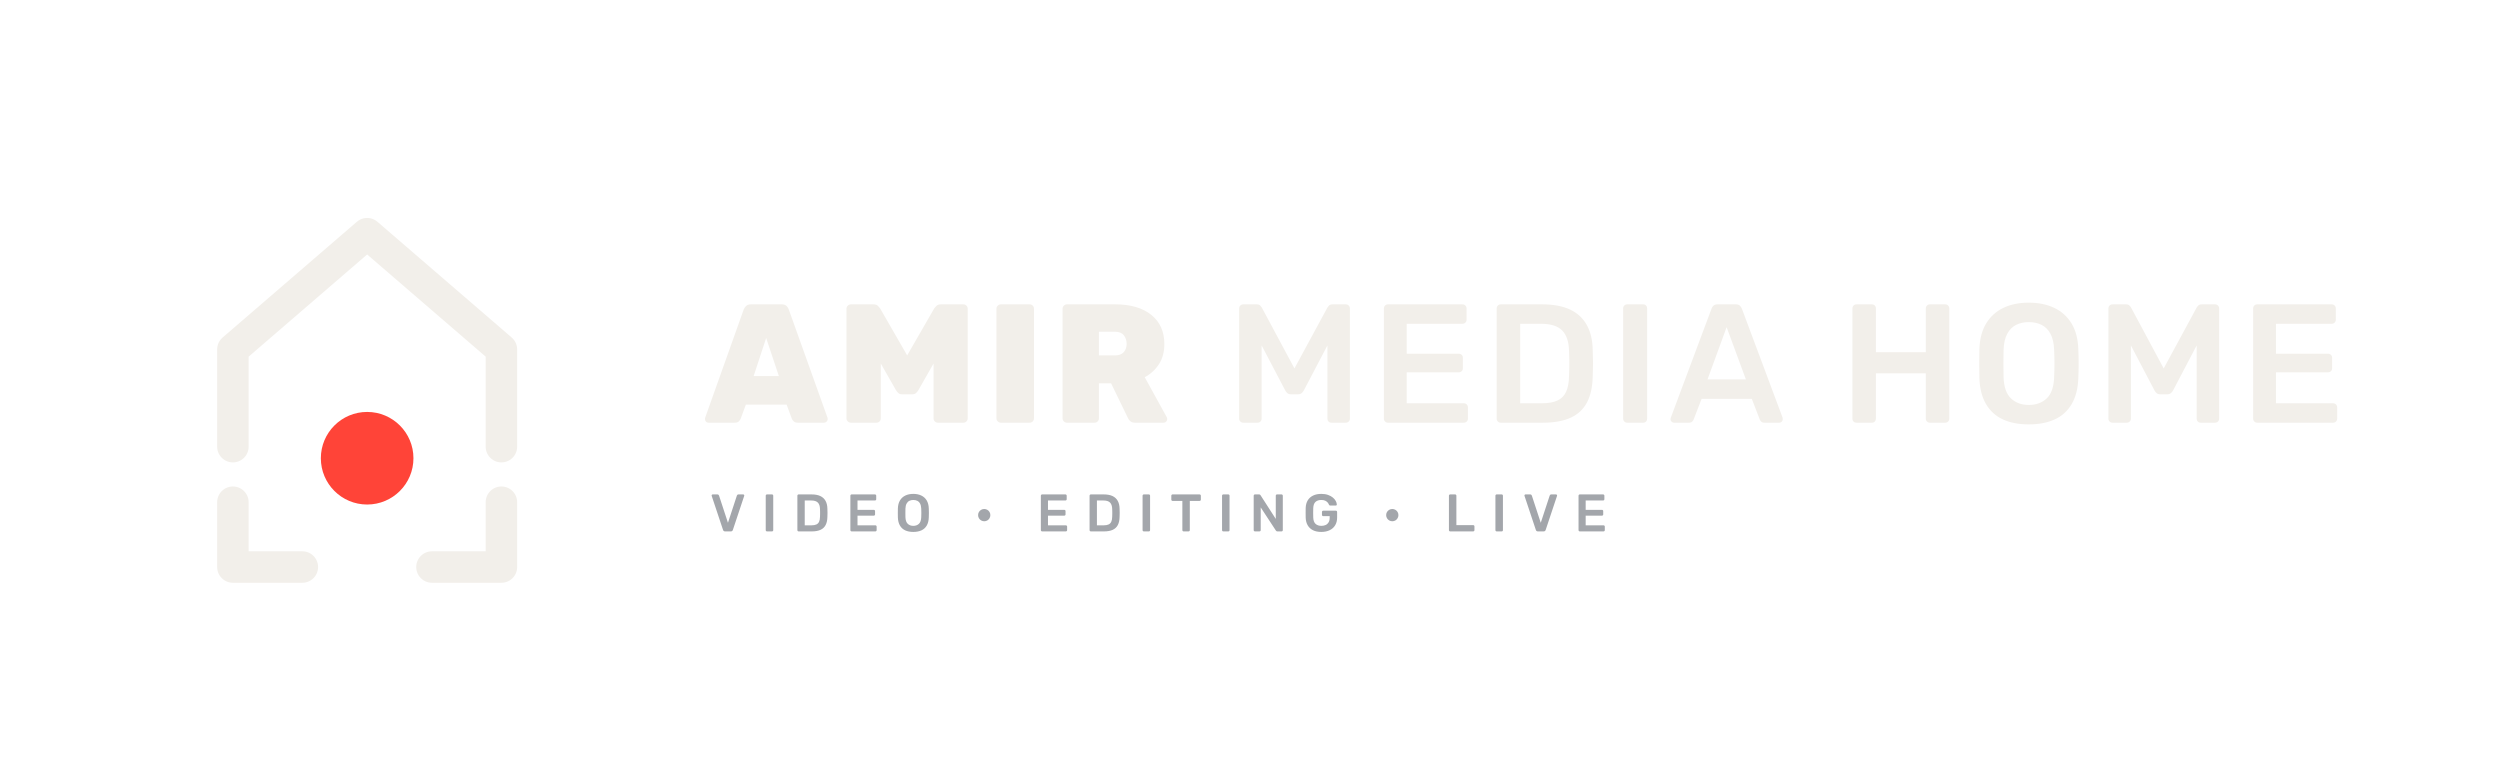
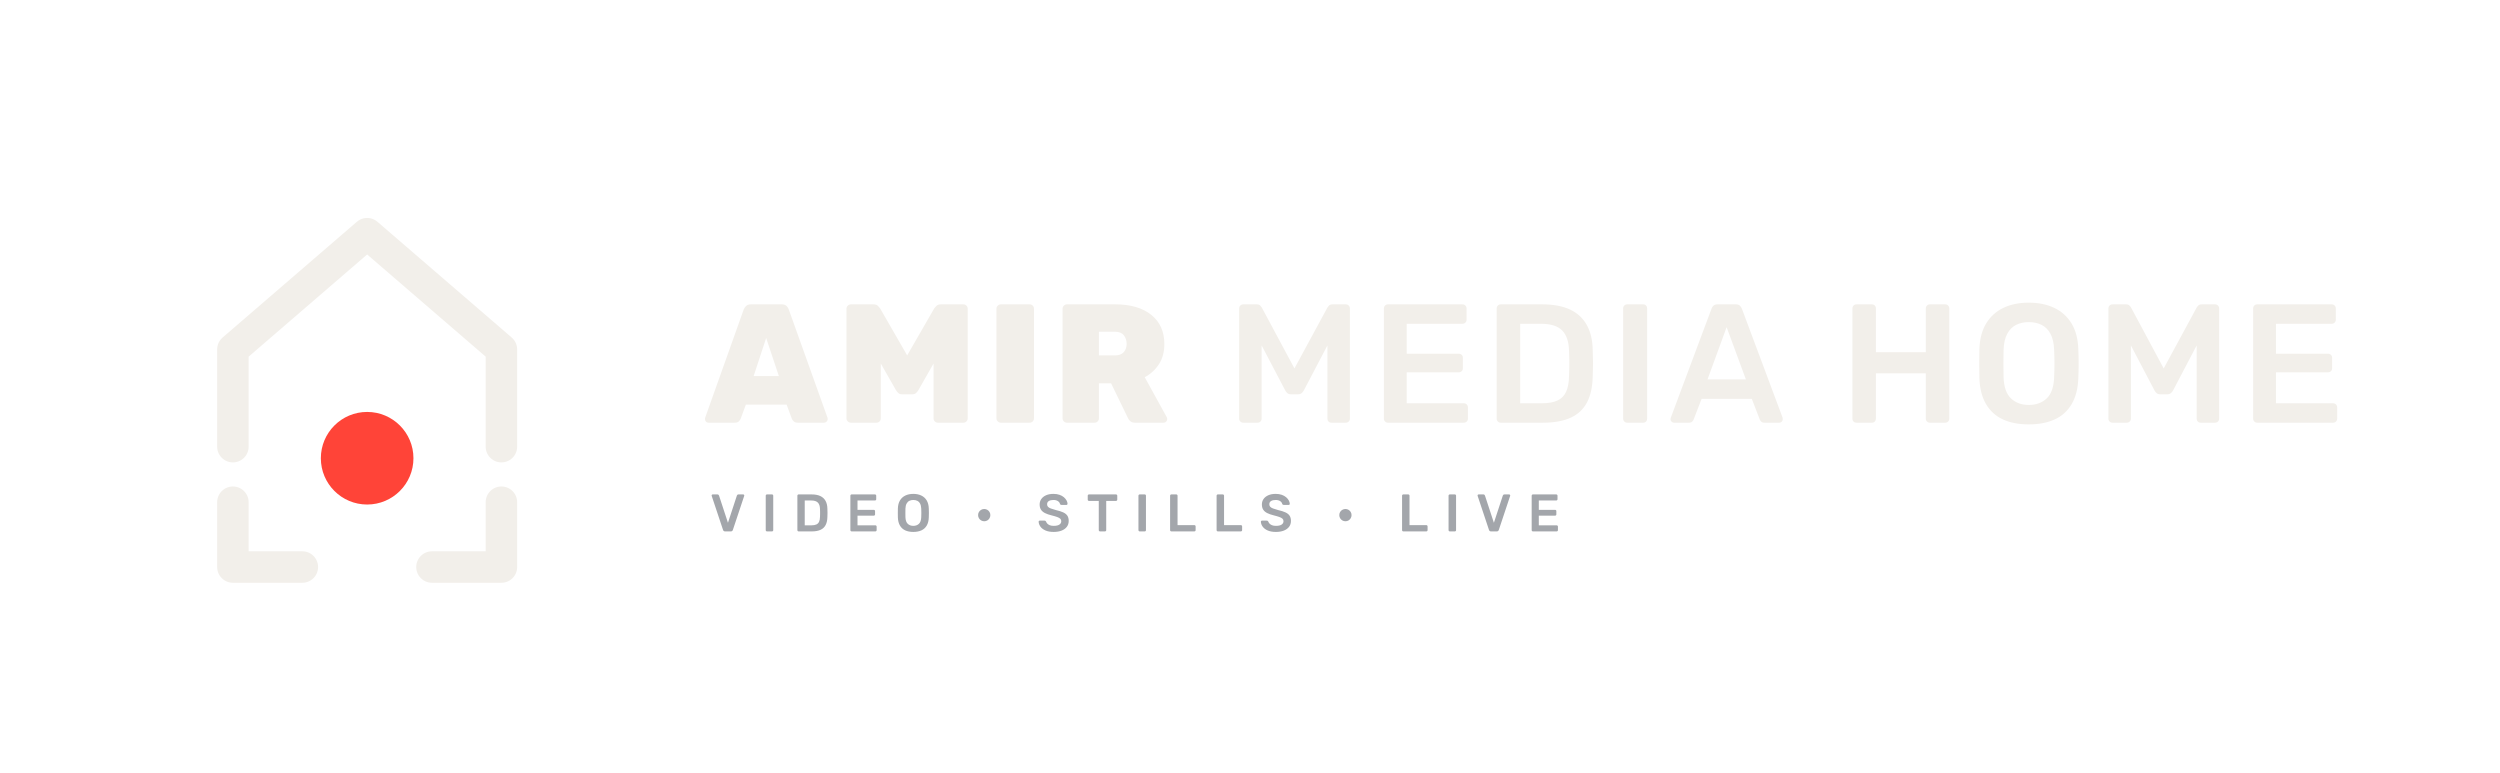
<svg xmlns="http://www.w3.org/2000/svg" viewBox="-48 -48 828 256" width="828" height="256">
  <g transform="translate(0 6.4) scale(3.066667)" fill="none" stroke="#F2EFEA" stroke-width="3.4" stroke-linecap="round" stroke-linejoin="round">
    <path d="M9.5 30.5 V20 L24 7.5 L38.5 20 V30.5" />
    <path d="M38.5 36.5 V43.5 H31 M17 43.5 H9.5 V36.5" />
    <circle cx="24" cy="31.75" r="5" fill="#FF4438" stroke="none" />
  </g>
  <path d="M186.656 92.0Q186.152 92.0 185.816 91.636Q185.48 91.272 185.48 90.768Q185.48 90.544 185.536 90.376L198.304 54.536Q198.528 53.92 199.088 53.36Q199.648 52.8 200.656 52.8H210.904Q211.968 52.8 212.528 53.36Q213.088 53.92 213.256 54.536L226.08 90.376Q226.136 90.544 226.136 90.768Q226.136 91.272 225.772 91.636Q225.408 92.0 224.904 92.0H216.28Q215.328 92.0 214.88 91.552Q214.432 91.104 214.264 90.712L212.528 86.008H199.032L197.296 90.712Q197.128 91.104 196.708 91.552Q196.288 92.0 195.28 92.0ZM201.608 76.544H209.952L205.752 63.944ZM233.864 92.0Q233.248 92.0 232.8 91.58Q232.352 91.16 232.352 90.544V54.256Q232.352 53.64 232.8 53.22Q233.248 52.8 233.864 52.8H241.312Q242.32 52.8 242.824 53.36Q243.328 53.92 243.496 54.144L252.456 69.712L261.416 54.144Q261.584 53.92 262.088 53.36Q262.592 52.8 263.6 52.8H271.048Q271.664 52.8 272.084 53.22Q272.504 53.64 272.504 54.256V90.544Q272.504 91.16 272.084 91.58Q271.664 92.0 271.048 92.0H262.648Q262.032 92.0 261.612 91.58Q261.192 91.16 261.192 90.544V72.4L256.152 81.248Q255.872 81.696 255.424 82.144Q254.976 82.592 254.136 82.592H250.72Q249.936 82.592 249.488 82.144Q249.04 81.696 248.76 81.248L243.72 72.4V90.544Q243.72 91.16 243.3 91.58Q242.88 92.0 242.264 92.0ZM283.48 92.0Q282.92 92.0 282.472 91.58Q282.024 91.16 282.024 90.544V54.256Q282.024 53.64 282.472 53.22Q282.92 52.8 283.48 52.8H293.0Q293.616 52.8 294.036 53.22Q294.456 53.64 294.456 54.256V90.544Q294.456 91.16 294.036 91.58Q293.616 92.0 293.0 92.0ZM305.376 92.0Q304.816 92.0 304.368 91.58Q303.92 91.16 303.92 90.544V54.256Q303.92 53.64 304.368 53.22Q304.816 52.8 305.376 52.8H321.336Q328.952 52.8 333.292 56.272Q337.632 59.744 337.632 65.96Q337.632 69.88 335.84 72.624Q334.048 75.368 331.136 76.936L338.416 90.152Q338.584 90.488 338.584 90.768Q338.584 91.272 338.248 91.636Q337.912 92.0 337.408 92.0H327.944Q326.88 92.0 326.32 91.468Q325.76 90.936 325.592 90.488L319.992 78.952H315.96V90.544Q315.96 91.16 315.54 91.58Q315.12 92.0 314.504 92.0ZM315.96 69.712H321.28Q323.24 69.712 324.192 68.62Q325.144 67.528 325.144 65.904Q325.144 64.224 324.22 63.048Q323.296 61.872 321.28 61.872H315.96ZM363.808 92.0Q363.192 92.0 362.8 91.608Q362.408 91.216 362.408 90.656V54.2Q362.408 53.584 362.8 53.192Q363.192 52.8 363.808 52.8H368.232Q369.016 52.8 369.408 53.22Q369.8 53.64 369.912 53.864L380.72 74.024L391.64 53.864Q391.752 53.64 392.144 53.22Q392.536 52.8 393.32 52.8H397.688Q398.304 52.8 398.696 53.192Q399.088 53.584 399.088 54.2V90.656Q399.088 91.216 398.696 91.608Q398.304 92.0 397.688 92.0H392.984Q392.368 92.0 392.004 91.608Q391.64 91.216 391.64 90.656V66.408L383.8 81.36Q383.52 81.864 383.072 82.228Q382.624 82.592 381.896 82.592H379.6Q378.816 82.592 378.396 82.228Q377.976 81.864 377.696 81.36L369.856 66.408V90.656Q369.856 91.216 369.464 91.608Q369.072 92.0 368.512 92.0ZM411.688 92.0Q411.128 92.0 410.736 91.608Q410.344 91.216 410.344 90.656V54.2Q410.344 53.584 410.736 53.192Q411.128 52.8 411.688 52.8H436.328Q436.944 52.8 437.336 53.192Q437.728 53.584 437.728 54.2V57.896Q437.728 58.456 437.336 58.848Q436.944 59.24 436.328 59.24H417.904V69.152H435.096Q435.712 69.152 436.104 69.516Q436.496 69.88 436.496 70.496V73.968Q436.496 74.584 436.104 74.948Q435.712 75.312 435.096 75.312H417.904V85.56H436.776Q437.392 85.56 437.784 85.952Q438.176 86.344 438.176 86.96V90.656Q438.176 91.216 437.784 91.608Q437.392 92.0 436.776 92.0ZM449.04 92.0Q448.48 92.0 448.088 91.608Q447.696 91.216 447.696 90.656V54.2Q447.696 53.584 448.088 53.192Q448.48 52.8 449.04 52.8H462.704Q468.36 52.8 472.028 54.536Q475.696 56.272 477.572 59.688Q479.448 63.104 479.504 68.032Q479.616 70.496 479.616 72.4Q479.616 74.304 479.504 76.712Q479.392 81.92 477.6 85.308Q475.808 88.696 472.196 90.348Q468.584 92.0 462.984 92.0ZM455.48 85.56H462.704Q465.84 85.56 467.8 84.664Q469.76 83.768 470.684 81.78Q471.608 79.792 471.664 76.544Q471.72 74.864 471.748 73.604Q471.776 72.344 471.748 71.084Q471.72 69.824 471.664 68.2Q471.552 63.608 469.368 61.424Q467.184 59.24 462.424 59.24H455.48ZM490.928 92.0Q490.368 92.0 489.976 91.608Q489.584 91.216 489.584 90.656V54.144Q489.584 53.584 489.976 53.192Q490.368 52.8 490.928 52.8H496.192Q496.808 52.8 497.172 53.192Q497.536 53.584 497.536 54.144V90.656Q497.536 91.216 497.172 91.608Q496.808 92.0 496.192 92.0ZM506.44 92.0Q505.992 92.0 505.628 91.664Q505.264 91.328 505.264 90.824Q505.264 90.6 505.376 90.32L518.872 54.2Q519.04 53.64 519.516 53.22Q519.992 52.8 520.832 52.8H526.936Q527.776 52.8 528.224 53.22Q528.672 53.64 528.896 54.2L542.392 90.32Q542.448 90.6 542.448 90.824Q542.448 91.328 542.112 91.664Q541.776 92.0 541.328 92.0H536.456Q535.672 92.0 535.308 91.636Q534.944 91.272 534.832 90.936L532.2 84.104H515.568L512.936 90.936Q512.824 91.272 512.46 91.636Q512.096 92.0 511.312 92.0ZM517.528 77.664H530.24L523.856 60.36ZM566.864 92.0Q566.304 92.0 565.912 91.636Q565.52 91.272 565.52 90.656V54.2Q565.52 53.584 565.912 53.192Q566.304 52.8 566.864 52.8H571.96Q572.576 52.8 572.94 53.192Q573.304 53.584 573.304 54.2V68.648H589.824V54.2Q589.824 53.584 590.216 53.192Q590.608 52.8 591.168 52.8H596.208Q596.824 52.8 597.216 53.192Q597.608 53.584 597.608 54.2V90.656Q597.608 91.216 597.216 91.608Q596.824 92.0 596.208 92.0H591.168Q590.608 92.0 590.216 91.608Q589.824 91.216 589.824 90.656V75.648H573.304V90.656Q573.304 91.216 572.94 91.608Q572.576 92.0 571.96 92.0ZM623.928 92.56Q618.944 92.56 615.36 90.908Q611.776 89.256 609.76 85.812Q607.744 82.368 607.576 77.216Q607.52 74.808 607.52 72.456Q607.52 70.104 607.576 67.64Q607.744 62.544 609.816 59.128Q611.888 55.712 615.5 53.976Q619.112 52.24 623.928 52.24Q628.744 52.24 632.384 53.976Q636.024 55.712 638.096 59.128Q640.168 62.544 640.336 67.64Q640.448 70.104 640.448 72.456Q640.448 74.808 640.336 77.216Q640.168 82.368 638.152 85.812Q636.136 89.256 632.524 90.908Q628.912 92.56 623.928 92.56ZM623.928 86.12Q627.568 86.12 629.864 83.964Q632.16 81.808 632.328 76.936Q632.44 74.472 632.44 72.372Q632.44 70.272 632.328 67.864Q632.216 64.616 631.124 62.572Q630.032 60.528 628.184 59.604Q626.336 58.68 623.928 58.68Q621.576 58.68 619.728 59.604Q617.88 60.528 616.788 62.572Q615.696 64.616 615.584 67.864Q615.528 70.272 615.528 72.372Q615.528 74.472 615.584 76.936Q615.752 81.808 618.048 83.964Q620.344 86.12 623.928 86.12ZM651.704 92.0Q651.088 92.0 650.696 91.608Q650.304 91.216 650.304 90.656V54.2Q650.304 53.584 650.696 53.192Q651.088 52.8 651.704 52.8H656.128Q656.912 52.8 657.304 53.22Q657.696 53.64 657.808 53.864L668.616 74.024L679.536 53.864Q679.648 53.64 680.04 53.22Q680.432 52.8 681.216 52.8H685.584Q686.2 52.8 686.592 53.192Q686.984 53.584 686.984 54.2V90.656Q686.984 91.216 686.592 91.608Q686.2 92.0 685.584 92.0H680.88Q680.264 92.0 679.9 91.608Q679.536 91.216 679.536 90.656V66.408L671.696 81.36Q671.416 81.864 670.968 82.228Q670.52 82.592 669.792 82.592H667.496Q666.712 82.592 666.292 82.228Q665.872 81.864 665.592 81.36L657.752 66.408V90.656Q657.752 91.216 657.36 91.608Q656.968 92.0 656.408 92.0ZM699.584 92.0Q699.024 92.0 698.632 91.608Q698.24 91.216 698.24 90.656V54.2Q698.24 53.584 698.632 53.192Q699.024 52.8 699.584 52.8H724.224Q724.84 52.8 725.232 53.192Q725.624 53.584 725.624 54.2V57.896Q725.624 58.456 725.232 58.848Q724.84 59.24 724.224 59.24H705.8V69.152H722.992Q723.608 69.152 724.0 69.516Q724.392 69.88 724.392 70.496V73.968Q724.392 74.584 724.0 74.948Q723.608 75.312 722.992 75.312H705.8V85.56H724.672Q725.288 85.56 725.68 85.952Q726.072 86.344 726.072 86.96V90.656Q726.072 91.216 725.68 91.608Q725.288 92.0 724.672 92.0Z" fill="#F2EFEA" />
-   <path d="M192.135 128.0Q191.855 128.0 191.698 127.86Q191.54 127.72 191.47 127.51L187.725 116.275Q187.69 116.188 187.69 116.118Q187.69 115.96 187.795 115.855Q187.9 115.75 188.058 115.75H189.598Q189.843 115.75 189.974 115.881Q190.105 116.013 190.14 116.135L193.098 125.147L196.055 116.135Q196.09 116.013 196.221 115.881Q196.353 115.75 196.598 115.75H198.138Q198.278 115.75 198.391 115.855Q198.505 115.96 198.505 116.118Q198.505 116.188 198.47 116.275L194.725 127.51Q194.655 127.72 194.498 127.86Q194.34 128.0 194.06 128.0ZM206.03 128.0Q205.855 128.0 205.733 127.877Q205.61 127.755 205.61 127.58V116.17Q205.61 115.995 205.733 115.873Q205.855 115.75 206.03 115.75H207.675Q207.868 115.75 207.981 115.873Q208.095 115.995 208.095 116.17V127.58Q208.095 127.755 207.981 127.877Q207.868 128.0 207.675 128.0ZM216.513 128.0Q216.338 128.0 216.215 127.877Q216.093 127.755 216.093 127.58V116.188Q216.093 115.995 216.215 115.873Q216.338 115.75 216.513 115.75H220.783Q222.55 115.75 223.696 116.292Q224.843 116.835 225.429 117.903Q226.015 118.97 226.033 120.51Q226.068 121.28 226.068 121.875Q226.068 122.47 226.033 123.222Q225.998 124.85 225.438 125.909Q224.878 126.968 223.749 127.484Q222.62 128.0 220.87 128.0ZM218.525 125.987H220.783Q221.763 125.987 222.375 125.707Q222.988 125.427 223.276 124.806Q223.565 124.185 223.583 123.17Q223.6 122.645 223.609 122.251Q223.618 121.858 223.609 121.464Q223.6 121.07 223.583 120.562Q223.548 119.127 222.865 118.445Q222.183 117.763 220.695 117.763H218.525ZM234.065 128.0Q233.89 128.0 233.768 127.877Q233.645 127.755 233.645 127.58V116.188Q233.645 115.995 233.768 115.873Q233.89 115.75 234.065 115.75H241.765Q241.958 115.75 242.08 115.873Q242.203 115.995 242.203 116.188V117.343Q242.203 117.517 242.08 117.64Q241.958 117.763 241.765 117.763H236.008V120.86H241.38Q241.573 120.86 241.695 120.974Q241.818 121.088 241.818 121.28V122.365Q241.818 122.558 241.695 122.671Q241.573 122.785 241.38 122.785H236.008V125.987H241.905Q242.098 125.987 242.22 126.11Q242.343 126.233 242.343 126.425V127.58Q242.343 127.755 242.22 127.877Q242.098 128.0 241.905 128.0ZM254.488 128.175Q252.93 128.175 251.81 127.659Q250.69 127.142 250.06 126.066Q249.43 124.99 249.378 123.38Q249.36 122.627 249.36 121.892Q249.36 121.157 249.378 120.388Q249.43 118.795 250.078 117.727Q250.725 116.66 251.854 116.118Q252.983 115.575 254.488 115.575Q255.993 115.575 257.13 116.118Q258.268 116.66 258.915 117.727Q259.562 118.795 259.615 120.388Q259.65 121.157 259.65 121.892Q259.65 122.627 259.615 123.38Q259.562 124.99 258.933 126.066Q258.303 127.142 257.174 127.659Q256.045 128.175 254.488 128.175ZM254.488 126.162Q255.625 126.162 256.343 125.489Q257.06 124.815 257.113 123.293Q257.148 122.522 257.148 121.866Q257.148 121.21 257.113 120.457Q257.078 119.442 256.736 118.804Q256.395 118.165 255.818 117.876Q255.24 117.588 254.488 117.588Q253.753 117.588 253.175 117.876Q252.598 118.165 252.256 118.804Q251.915 119.442 251.88 120.457Q251.863 121.21 251.863 121.866Q251.863 122.522 251.88 123.293Q251.933 124.815 252.65 125.489Q253.368 126.162 254.488 126.162ZM277.973 124.64Q277.43 124.64 276.958 124.369Q276.485 124.097 276.214 123.625Q275.943 123.153 275.943 122.61Q275.943 122.032 276.214 121.578Q276.485 121.123 276.958 120.851Q277.43 120.58 277.973 120.58Q278.533 120.58 278.996 120.851Q279.46 121.123 279.731 121.578Q280.003 122.032 280.003 122.61Q280.003 123.153 279.731 123.625Q279.46 124.097 279.005 124.369Q278.55 124.64 277.973 124.64ZM297.153 128.0Q296.978 128.0 296.855 127.877Q296.733 127.755 296.733 127.58V116.188Q296.733 115.995 296.855 115.873Q296.978 115.75 297.153 115.75H304.853Q305.045 115.75 305.168 115.873Q305.29 115.995 305.29 116.188V117.343Q305.29 117.517 305.168 117.64Q305.045 117.763 304.853 117.763H299.095V120.86H304.468Q304.66 120.86 304.783 120.974Q304.905 121.088 304.905 121.28V122.365Q304.905 122.558 304.783 122.671Q304.66 122.785 304.468 122.785H299.095V125.987H304.993Q305.185 125.987 305.308 126.11Q305.43 126.233 305.43 126.425V127.58Q305.43 127.755 305.308 127.877Q305.185 128.0 304.993 128.0ZM313.288 128.0Q313.113 128.0 312.99 127.877Q312.868 127.755 312.868 127.58V116.188Q312.868 115.995 312.99 115.873Q313.113 115.75 313.288 115.75H317.558Q319.325 115.75 320.471 116.292Q321.618 116.835 322.204 117.903Q322.79 118.97 322.808 120.51Q322.842 121.28 322.842 121.875Q322.842 122.47 322.808 123.222Q322.772 124.85 322.212 125.909Q321.652 126.968 320.524 127.484Q319.395 128.0 317.645 128.0ZM315.3 125.987H317.558Q318.538 125.987 319.15 125.707Q319.762 125.427 320.051 124.806Q320.34 124.185 320.358 123.17Q320.375 122.645 320.384 122.251Q320.392 121.858 320.384 121.464Q320.375 121.07 320.358 120.562Q320.322 119.127 319.64 118.445Q318.957 117.763 317.47 117.763H315.3ZM330.84 128.0Q330.665 128.0 330.543 127.877Q330.42 127.755 330.42 127.58V116.17Q330.42 115.995 330.543 115.873Q330.665 115.75 330.84 115.75H332.485Q332.678 115.75 332.791 115.873Q332.905 115.995 332.905 116.17V127.58Q332.905 127.755 332.791 127.877Q332.678 128.0 332.485 128.0ZM344.018 128.0Q343.843 128.0 343.72 127.877Q343.598 127.755 343.598 127.58V117.903H340.36Q340.185 117.903 340.062 117.78Q339.94 117.657 339.94 117.483V116.188Q339.94 115.995 340.062 115.873Q340.185 115.75 340.36 115.75H349.285Q349.478 115.75 349.6 115.873Q349.723 115.995 349.723 116.188V117.483Q349.723 117.657 349.6 117.78Q349.478 117.903 349.285 117.903H346.065V127.58Q346.065 127.755 345.942 127.877Q345.82 128.0 345.627 128.0ZM357.16 128.0Q356.985 128.0 356.863 127.877Q356.74 127.755 356.74 127.58V116.17Q356.74 115.995 356.863 115.873Q356.985 115.75 357.16 115.75H358.805Q358.998 115.75 359.111 115.873Q359.225 115.995 359.225 116.17V127.58Q359.225 127.755 359.111 127.877Q358.998 128.0 358.805 128.0ZM367.642 128.0Q367.467 128.0 367.345 127.877Q367.222 127.755 367.222 127.58V116.188Q367.222 115.995 367.345 115.873Q367.467 115.75 367.642 115.75H368.99Q369.235 115.75 369.349 115.864Q369.462 115.977 369.497 116.03L374.537 123.87V116.188Q374.537 115.995 374.651 115.873Q374.765 115.75 374.957 115.75H376.427Q376.62 115.75 376.742 115.873Q376.865 115.995 376.865 116.188V127.562Q376.865 127.755 376.742 127.877Q376.62 128.0 376.445 128.0H375.08Q374.835 128.0 374.73 127.877Q374.625 127.755 374.572 127.72L369.55 120.055V127.58Q369.55 127.755 369.427 127.877Q369.305 128.0 369.112 128.0ZM389.605 128.175Q387.995 128.175 386.866 127.615Q385.738 127.055 385.116 125.996Q384.495 124.938 384.442 123.468Q384.425 122.715 384.425 121.849Q384.425 120.983 384.442 120.213Q384.495 118.76 385.116 117.727Q385.738 116.695 386.884 116.135Q388.03 115.575 389.605 115.575Q390.882 115.575 391.845 115.916Q392.808 116.257 393.446 116.791Q394.085 117.325 394.409 117.938Q394.733 118.55 394.75 119.075Q394.768 119.233 394.663 119.338Q394.558 119.442 394.382 119.442H392.58Q392.405 119.442 392.317 119.373Q392.23 119.302 392.16 119.162Q392.02 118.795 391.723 118.436Q391.425 118.078 390.918 117.833Q390.41 117.588 389.605 117.588Q388.415 117.588 387.706 118.218Q386.998 118.847 386.945 120.3Q386.893 121.823 386.945 123.38Q386.998 124.868 387.724 125.515Q388.45 126.162 389.64 126.162Q390.428 126.162 391.049 125.882Q391.67 125.603 392.029 125.007Q392.388 124.412 392.388 123.485V122.942H390.252Q390.078 122.942 389.955 122.82Q389.833 122.698 389.833 122.505V121.578Q389.833 121.385 389.955 121.263Q390.078 121.14 390.252 121.14H394.435Q394.627 121.14 394.741 121.263Q394.855 121.385 394.855 121.578V123.415Q394.855 124.885 394.216 125.953Q393.578 127.02 392.396 127.597Q391.215 128.175 389.605 128.175ZM413.125 124.64Q412.582 124.64 412.11 124.369Q411.637 124.097 411.366 123.625Q411.095 123.153 411.095 122.61Q411.095 122.032 411.366 121.578Q411.637 121.123 412.11 120.851Q412.582 120.58 413.125 120.58Q413.685 120.58 414.149 120.851Q414.612 121.123 414.884 121.578Q415.155 122.032 415.155 122.61Q415.155 123.153 414.884 123.625Q414.612 124.097 414.157 124.369Q413.702 124.64 413.125 124.64ZM432.305 128.0Q432.13 128.0 432.007 127.877Q431.885 127.755 431.885 127.58V116.17Q431.885 115.995 432.007 115.873Q432.13 115.75 432.305 115.75H433.933Q434.107 115.75 434.23 115.873Q434.352 115.995 434.352 116.17V125.918H439.9Q440.092 125.918 440.215 126.04Q440.337 126.162 440.337 126.355V127.58Q440.337 127.755 440.215 127.877Q440.092 128.0 439.9 128.0ZM447.705 128.0Q447.53 128.0 447.407 127.877Q447.285 127.755 447.285 127.58V116.17Q447.285 115.995 447.407 115.873Q447.53 115.75 447.705 115.75H449.35Q449.542 115.75 449.656 115.873Q449.77 115.995 449.77 116.17V127.58Q449.77 127.755 449.656 127.877Q449.542 128.0 449.35 128.0ZM461.338 128.0Q461.058 128.0 460.9 127.86Q460.743 127.72 460.673 127.51L456.928 116.275Q456.893 116.188 456.893 116.118Q456.893 115.96 456.998 115.855Q457.103 115.75 457.26 115.75H458.8Q459.045 115.75 459.176 115.881Q459.308 116.013 459.343 116.135L462.3 125.147L465.258 116.135Q465.293 116.013 465.424 115.881Q465.555 115.75 465.8 115.75H467.34Q467.48 115.75 467.594 115.855Q467.708 115.96 467.708 116.118Q467.708 116.188 467.673 116.275L463.928 127.51Q463.858 127.72 463.7 127.86Q463.543 128.0 463.263 128.0ZM475.233 128.0Q475.058 128.0 474.935 127.877Q474.812 127.755 474.812 127.58V116.188Q474.812 115.995 474.935 115.873Q475.058 115.75 475.233 115.75H482.933Q483.125 115.75 483.248 115.873Q483.37 115.995 483.37 116.188V117.343Q483.37 117.517 483.248 117.64Q483.125 117.763 482.933 117.763H477.175V120.86H482.548Q482.74 120.86 482.863 120.974Q482.985 121.088 482.985 121.28V122.365Q482.985 122.558 482.863 122.671Q482.74 122.785 482.548 122.785H477.175V125.987H483.072Q483.265 125.987 483.387 126.11Q483.51 126.233 483.51 126.425V127.58Q483.51 127.755 483.387 127.877Q483.265 128.0 483.072 128.0Z" fill="#A3A6AB" />
+   <path d="M192.135 128.0Q191.855 128.0 191.698 127.86Q191.54 127.72 191.47 127.51L187.725 116.275Q187.69 116.188 187.69 116.118Q187.69 115.96 187.795 115.855Q187.9 115.75 188.058 115.75H189.598Q189.843 115.75 189.974 115.881Q190.105 116.013 190.14 116.135L193.098 125.147L196.055 116.135Q196.09 116.013 196.221 115.881Q196.353 115.75 196.598 115.75H198.138Q198.278 115.75 198.391 115.855Q198.505 115.96 198.505 116.118Q198.505 116.188 198.47 116.275L194.725 127.51Q194.655 127.72 194.498 127.86Q194.34 128.0 194.06 128.0ZM206.03 128.0Q205.855 128.0 205.733 127.877Q205.61 127.755 205.61 127.58V116.17Q205.61 115.995 205.733 115.873Q205.855 115.75 206.03 115.75H207.675Q207.868 115.75 207.981 115.873Q208.095 115.995 208.095 116.17V127.58Q208.095 127.755 207.981 127.877Q207.868 128.0 207.675 128.0ZM216.513 128.0Q216.338 128.0 216.215 127.877Q216.093 127.755 216.093 127.58V116.188Q216.093 115.995 216.215 115.873Q216.338 115.75 216.513 115.75H220.783Q222.55 115.75 223.696 116.292Q224.843 116.835 225.429 117.903Q226.015 118.97 226.033 120.51Q226.068 121.28 226.068 121.875Q226.068 122.47 226.033 123.222Q225.998 124.85 225.438 125.909Q224.878 126.968 223.749 127.484Q222.62 128.0 220.87 128.0ZM218.525 125.987H220.783Q221.763 125.987 222.375 125.707Q222.988 125.427 223.276 124.806Q223.565 124.185 223.583 123.17Q223.6 122.645 223.609 122.251Q223.618 121.858 223.609 121.464Q223.6 121.07 223.583 120.562Q223.548 119.127 222.865 118.445Q222.183 117.763 220.695 117.763H218.525ZM234.065 128.0Q233.89 128.0 233.768 127.877Q233.645 127.755 233.645 127.58V116.188Q233.645 115.995 233.768 115.873Q233.89 115.75 234.065 115.75H241.765Q241.958 115.75 242.08 115.873Q242.203 115.995 242.203 116.188V117.343Q242.203 117.517 242.08 117.64Q241.958 117.763 241.765 117.763H236.008V120.86H241.38Q241.573 120.86 241.695 120.974Q241.818 121.088 241.818 121.28V122.365Q241.818 122.558 241.695 122.671Q241.573 122.785 241.38 122.785H236.008V125.987H241.905Q242.098 125.987 242.22 126.11Q242.343 126.233 242.343 126.425V127.58Q242.343 127.755 242.22 127.877Q242.098 128.0 241.905 128.0ZM254.488 128.175Q252.93 128.175 251.81 127.659Q250.69 127.142 250.06 126.066Q249.43 124.99 249.378 123.38Q249.36 122.627 249.36 121.892Q249.36 121.157 249.378 120.388Q249.43 118.795 250.078 117.727Q250.725 116.66 251.854 116.118Q252.983 115.575 254.488 115.575Q255.993 115.575 257.13 116.118Q258.268 116.66 258.915 117.727Q259.562 118.795 259.615 120.388Q259.65 121.157 259.65 121.892Q259.65 122.627 259.615 123.38Q259.562 124.99 258.933 126.066Q258.303 127.142 257.174 127.659Q256.045 128.175 254.488 128.175ZM254.488 126.162Q255.625 126.162 256.343 125.489Q257.06 124.815 257.113 123.293Q257.148 122.522 257.148 121.866Q257.148 121.21 257.113 120.457Q257.078 119.442 256.736 118.804Q256.395 118.165 255.818 117.876Q255.24 117.588 254.488 117.588Q253.753 117.588 253.175 117.876Q252.598 118.165 252.256 118.804Q251.915 119.442 251.88 120.457Q251.863 121.21 251.863 121.866Q251.863 122.522 251.88 123.293Q251.933 124.815 252.65 125.489Q253.368 126.162 254.488 126.162ZM277.973 124.64Q277.43 124.64 276.958 124.369Q276.485 124.097 276.214 123.625Q275.943 123.153 275.943 122.61Q275.943 122.032 276.214 121.578Q276.485 121.123 276.958 120.851Q277.43 120.58 277.973 120.58Q278.533 120.58 278.996 120.851Q279.46 121.123 279.731 121.578Q280.003 122.032 280.003 122.61Q280.003 123.153 279.731 123.625Q279.46 124.097 279.005 124.369Q278.55 124.64 277.973 124.64ZM300.985 128.175Q299.358 128.175 298.264 127.694Q297.17 127.213 296.601 126.434Q296.033 125.655 295.998 124.797Q295.998 124.64 296.102 124.535Q296.207 124.43 296.365 124.43H297.923Q298.15 124.43 298.264 124.526Q298.377 124.623 298.465 124.763Q298.57 125.095 298.868 125.419Q299.165 125.743 299.681 125.953Q300.197 126.162 300.985 126.162Q302.245 126.162 302.866 125.743Q303.488 125.323 303.488 124.605Q303.488 124.097 303.155 123.791Q302.822 123.485 302.131 123.231Q301.44 122.977 300.303 122.698Q298.99 122.382 298.106 121.936Q297.223 121.49 296.776 120.808Q296.33 120.125 296.33 119.075Q296.33 118.06 296.881 117.273Q297.433 116.485 298.456 116.03Q299.48 115.575 300.897 115.575Q302.035 115.575 302.91 115.881Q303.785 116.188 304.363 116.686Q304.94 117.185 305.246 117.754Q305.553 118.323 305.57 118.865Q305.57 119.005 305.474 119.119Q305.377 119.233 305.202 119.233H303.575Q303.435 119.233 303.295 119.162Q303.155 119.093 303.067 118.9Q302.963 118.358 302.385 117.972Q301.808 117.588 300.897 117.588Q299.952 117.588 299.375 117.938Q298.798 118.287 298.798 119.022Q298.798 119.513 299.086 119.836Q299.375 120.16 300.014 120.405Q300.653 120.65 301.702 120.93Q303.19 121.263 304.135 121.7Q305.08 122.138 305.517 122.811Q305.955 123.485 305.955 124.517Q305.955 125.672 305.334 126.486Q304.713 127.3 303.593 127.738Q302.473 128.175 300.985 128.175ZM316.333 128.0Q316.158 128.0 316.035 127.877Q315.913 127.755 315.913 127.58V117.903H312.675Q312.5 117.903 312.377 117.78Q312.255 117.657 312.255 117.483V116.188Q312.255 115.995 312.377 115.873Q312.5 115.75 312.675 115.75H321.6Q321.793 115.75 321.915 115.873Q322.038 115.995 322.038 116.188V117.483Q322.038 117.657 321.915 117.78Q321.793 117.903 321.6 117.903H318.38V127.58Q318.38 127.755 318.258 127.877Q318.135 128.0 317.942 128.0ZM329.475 128.0Q329.3 128.0 329.178 127.877Q329.055 127.755 329.055 127.58V116.17Q329.055 115.995 329.178 115.873Q329.3 115.75 329.475 115.75H331.12Q331.312 115.75 331.426 115.873Q331.54 115.995 331.54 116.17V127.58Q331.54 127.755 331.426 127.877Q331.312 128.0 331.12 128.0ZM339.958 128.0Q339.783 128.0 339.66 127.877Q339.538 127.755 339.538 127.58V116.17Q339.538 115.995 339.66 115.873Q339.783 115.75 339.958 115.75H341.585Q341.76 115.75 341.882 115.873Q342.005 115.995 342.005 116.17V125.918H347.553Q347.745 125.918 347.868 126.04Q347.99 126.162 347.99 126.355V127.58Q347.99 127.755 347.868 127.877Q347.745 128.0 347.553 128.0ZM355.358 128.0Q355.183 128.0 355.06 127.877Q354.938 127.755 354.938 127.58V116.17Q354.938 115.995 355.06 115.873Q355.183 115.75 355.358 115.75H356.985Q357.16 115.75 357.282 115.873Q357.405 115.995 357.405 116.17V125.918H362.952Q363.145 125.918 363.267 126.04Q363.39 126.162 363.39 126.355V127.58Q363.39 127.755 363.267 127.877Q363.145 128.0 362.952 128.0ZM374.59 128.175Q372.962 128.175 371.869 127.694Q370.775 127.213 370.206 126.434Q369.637 125.655 369.602 124.797Q369.602 124.64 369.707 124.535Q369.812 124.43 369.97 124.43H371.527Q371.755 124.43 371.869 124.526Q371.982 124.623 372.07 124.763Q372.175 125.095 372.472 125.419Q372.77 125.743 373.286 125.953Q373.802 126.162 374.59 126.162Q375.85 126.162 376.471 125.743Q377.092 125.323 377.092 124.605Q377.092 124.097 376.76 123.791Q376.427 123.485 375.736 123.231Q375.045 122.977 373.907 122.698Q372.595 122.382 371.711 121.936Q370.827 121.49 370.381 120.808Q369.935 120.125 369.935 119.075Q369.935 118.06 370.486 117.273Q371.037 116.485 372.061 116.03Q373.085 115.575 374.502 115.575Q375.64 115.575 376.515 115.881Q377.39 116.188 377.967 116.686Q378.545 117.185 378.851 117.754Q379.157 118.323 379.175 118.865Q379.175 119.005 379.079 119.119Q378.982 119.233 378.807 119.233H377.18Q377.04 119.233 376.9 119.162Q376.76 119.093 376.672 118.9Q376.567 118.358 375.99 117.972Q375.412 117.588 374.502 117.588Q373.557 117.588 372.98 117.938Q372.402 118.287 372.402 119.022Q372.402 119.513 372.691 119.836Q372.98 120.16 373.619 120.405Q374.257 120.65 375.307 120.93Q376.795 121.263 377.74 121.7Q378.685 122.138 379.122 122.811Q379.56 123.485 379.56 124.517Q379.56 125.672 378.939 126.486Q378.317 127.3 377.197 127.738Q376.077 128.175 374.59 128.175ZM397.603 124.64Q397.06 124.64 396.588 124.369Q396.115 124.097 395.844 123.625Q395.573 123.153 395.573 122.61Q395.573 122.032 395.844 121.578Q396.115 121.123 396.588 120.851Q397.06 120.58 397.603 120.58Q398.163 120.58 398.626 120.851Q399.09 121.123 399.361 121.578Q399.633 122.032 399.633 122.61Q399.633 123.153 399.361 123.625Q399.09 124.097 398.635 124.369Q398.18 124.64 397.603 124.64ZM416.783 128.0Q416.608 128.0 416.485 127.877Q416.363 127.755 416.363 127.58V116.17Q416.363 115.995 416.485 115.873Q416.608 115.75 416.783 115.75H418.41Q418.585 115.75 418.707 115.873Q418.83 115.995 418.83 116.17V125.918H424.377Q424.57 125.918 424.692 126.04Q424.815 126.162 424.815 126.355V127.58Q424.815 127.755 424.692 127.877Q424.57 128.0 424.377 128.0ZM432.183 128.0Q432.008 128.0 431.885 127.877Q431.763 127.755 431.763 127.58V116.17Q431.763 115.995 431.885 115.873Q432.008 115.75 432.183 115.75H433.828Q434.02 115.75 434.134 115.873Q434.248 115.995 434.248 116.17V127.58Q434.248 127.755 434.134 127.877Q434.02 128.0 433.828 128.0ZM445.815 128.0Q445.535 128.0 445.377 127.86Q445.22 127.72 445.15 127.51L441.405 116.275Q441.37 116.188 441.37 116.118Q441.37 115.96 441.475 115.855Q441.58 115.75 441.738 115.75H443.277Q443.522 115.75 443.654 115.881Q443.785 116.013 443.82 116.135L446.777 125.147L449.735 116.135Q449.77 116.013 449.901 115.881Q450.032 115.75 450.277 115.75H451.817Q451.957 115.75 452.071 115.855Q452.185 115.96 452.185 116.118Q452.185 116.188 452.15 116.275L448.405 127.51Q448.335 127.72 448.178 127.86Q448.02 128.0 447.74 128.0ZM459.71 128.0Q459.535 128.0 459.413 127.877Q459.29 127.755 459.29 127.58V116.188Q459.29 115.995 459.413 115.873Q459.535 115.75 459.71 115.75H467.41Q467.603 115.75 467.725 115.873Q467.848 115.995 467.848 116.188V117.343Q467.848 117.517 467.725 117.64Q467.603 117.763 467.41 117.763H461.653V120.86H467.025Q467.218 120.86 467.34 120.974Q467.463 121.088 467.463 121.28V122.365Q467.463 122.558 467.34 122.671Q467.218 122.785 467.025 122.785H461.653V125.987H467.55Q467.743 125.987 467.865 126.11Q467.988 126.233 467.988 126.425V127.58Q467.988 127.755 467.865 127.877Q467.743 128.0 467.55 128.0Z" fill="#A3A6AB" />
</svg>
